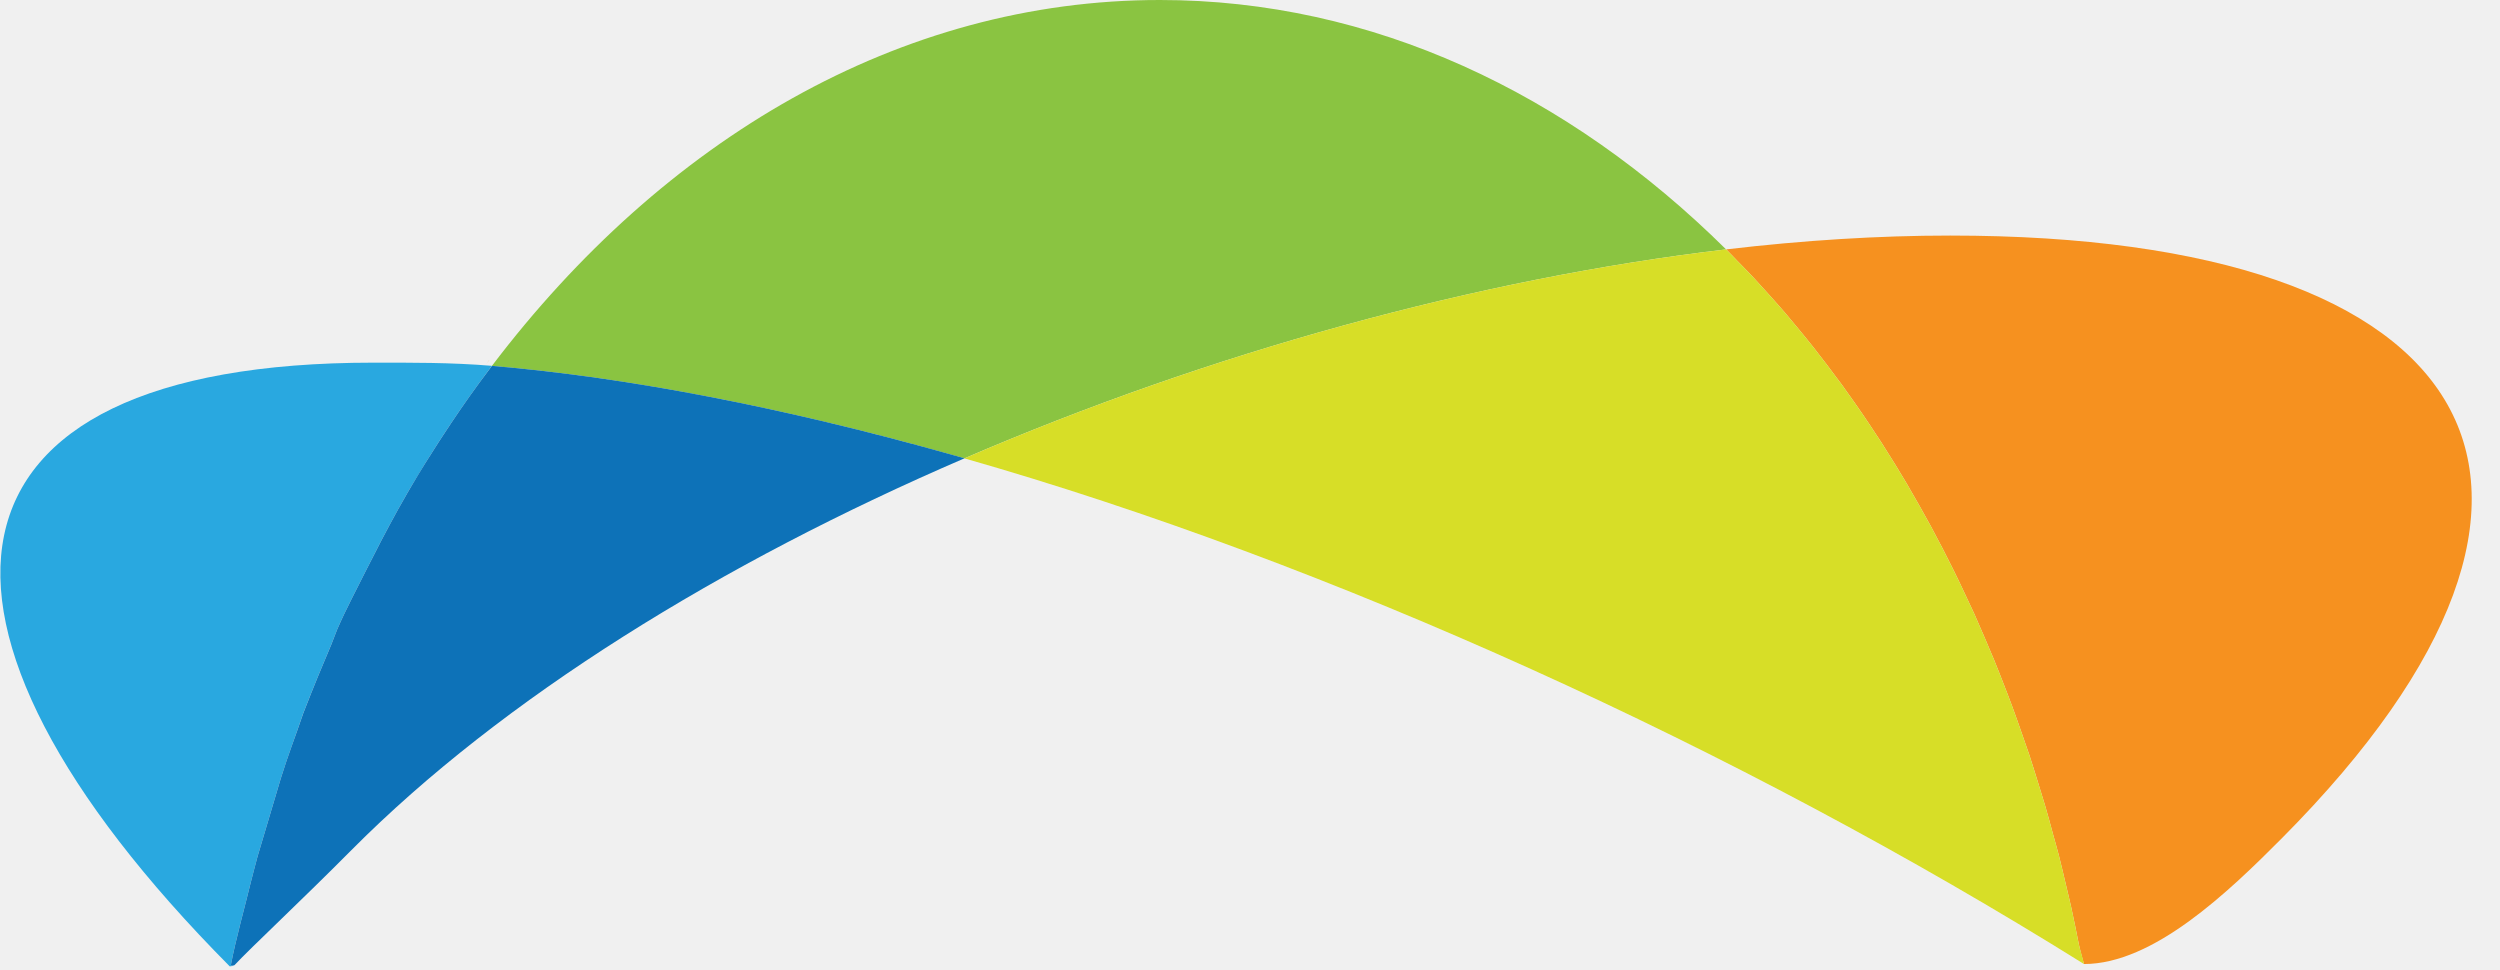
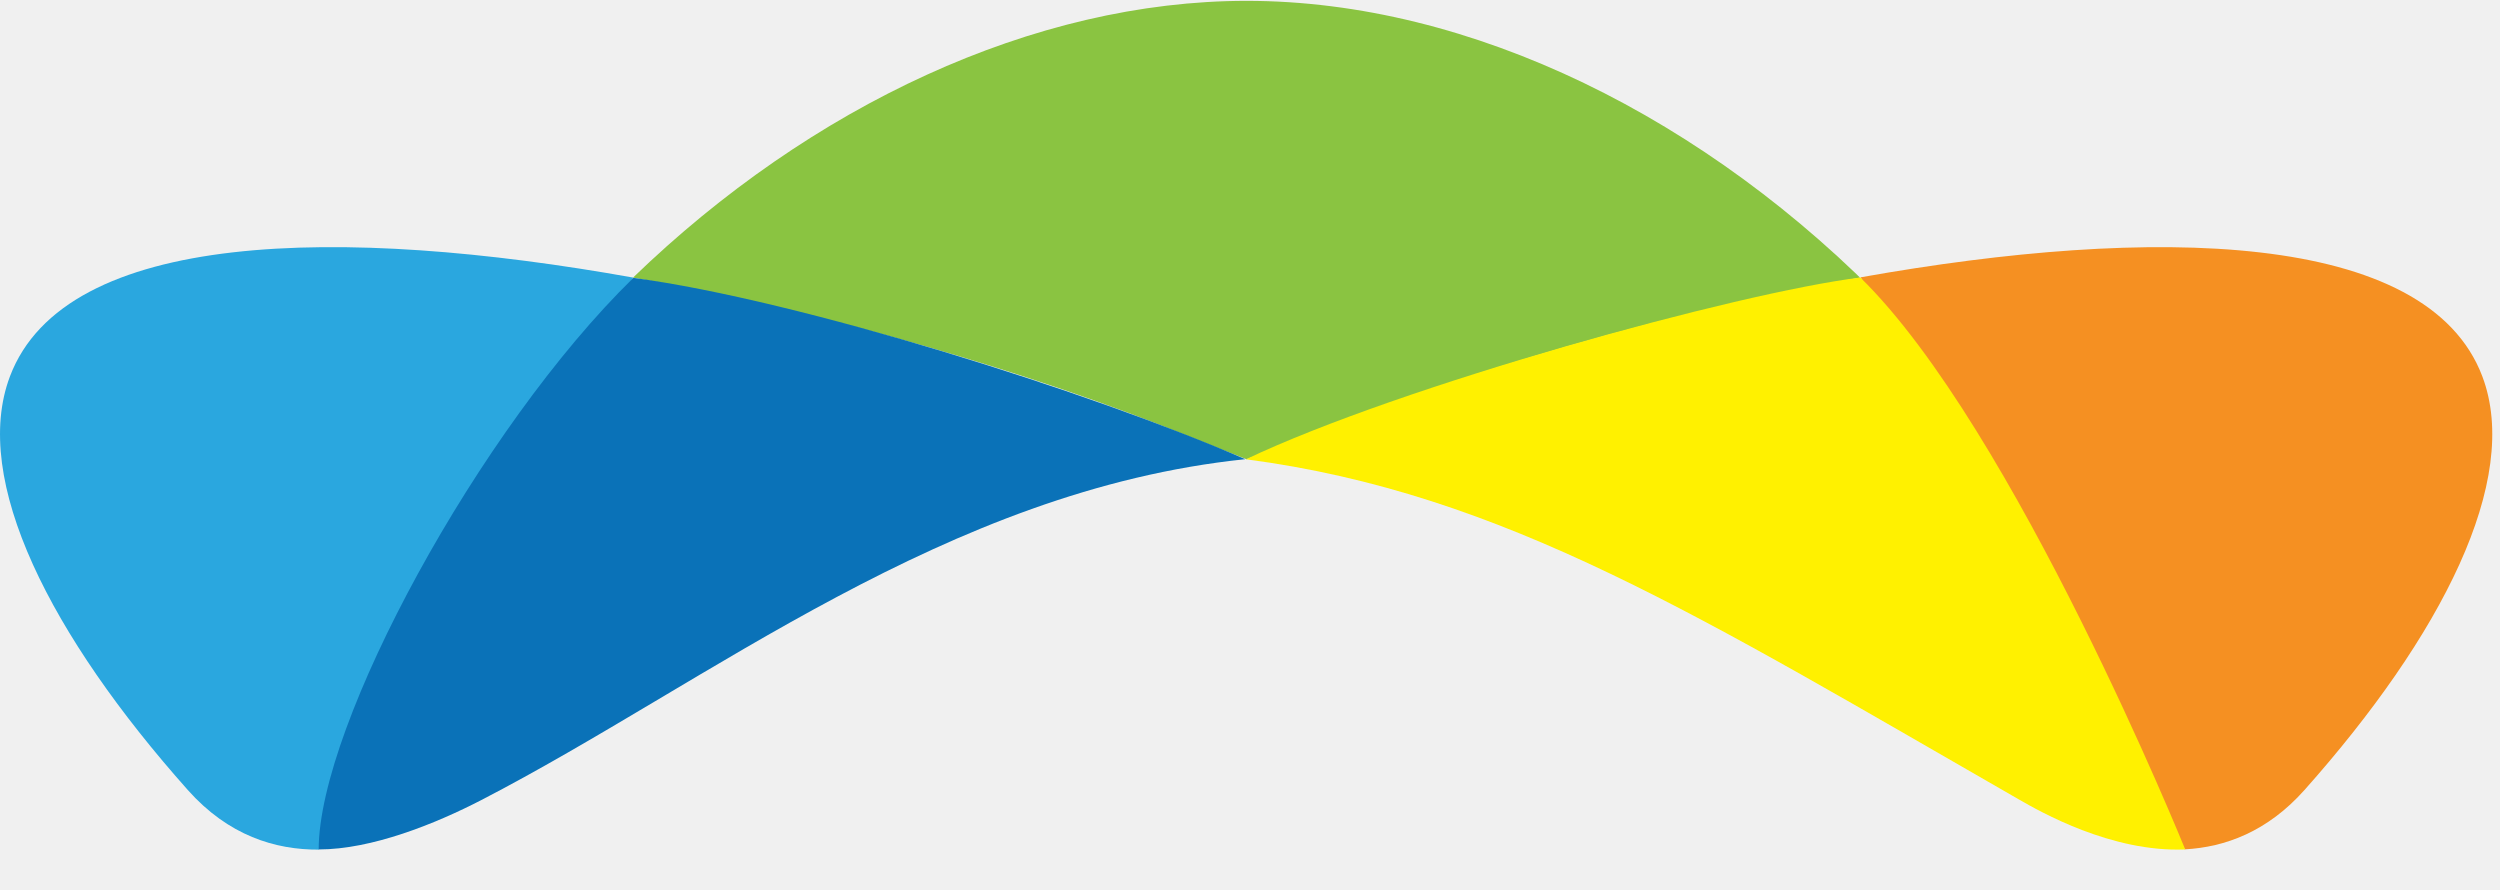
- <svg xmlns="http://www.w3.org/2000/svg" xmlns:xlink="http://www.w3.org/1999/xlink" width="49px" height="19px" viewBox="0 0 49 19" version="1.1">
-   <defs>
-     <path id="path-1" d="M1.741,0.284 C1.277,0.324 0.809,0.368 0.335,0.424 C0.406,0.494 0.474,0.568 0.544,0.64 C0.658,0.756 0.771,0.871 0.882,0.99 C0.974,1.088 1.064,1.189 1.154,1.289 C1.263,1.41 1.372,1.532 1.479,1.656 C1.568,1.76 1.656,1.866 1.744,1.972 C1.847,2.098 1.951,2.225 2.053,2.354 C2.14,2.463 2.225,2.574 2.309,2.686 C2.409,2.817 2.509,2.949 2.606,3.083 C2.689,3.196 2.771,3.312 2.852,3.429 C2.947,3.565 3.043,3.703 3.135,3.842 C3.215,3.961 3.293,4.081 3.372,4.201 C3.463,4.343 3.552,4.486 3.641,4.629 C3.717,4.753 3.792,4.878 3.867,5.003 C3.953,5.149 4.038,5.297 4.121,5.445 C4.194,5.573 4.266,5.702 4.336,5.832 C4.418,5.983 4.498,6.135 4.578,6.29 C4.646,6.421 4.713,6.553 4.779,6.687 C4.857,6.842 4.932,7 5.006,7.158 C5.071,7.294 5.135,7.43 5.197,7.567 C5.269,7.728 5.34,7.891 5.409,8.054 C5.469,8.192 5.528,8.33 5.586,8.471 C5.655,8.637 5.72,8.806 5.785,8.975 C5.84,9.116 5.895,9.256 5.947,9.399 C6.011,9.57 6.072,9.745 6.132,9.919 C6.182,10.062 6.233,10.204 6.281,10.348 C6.34,10.528 6.395,10.709 6.452,10.891 C6.496,11.033 6.542,11.175 6.583,11.318 C6.639,11.507 6.69,11.697 6.742,11.888 C6.78,12.029 6.82,12.168 6.857,12.31 C6.908,12.513 6.956,12.718 7.004,12.923 C7.035,13.056 7.069,13.187 7.097,13.319 C7.15,13.557 7.197,13.797 7.245,14.038 C7.264,14.135 7.328,14.334 7.347,14.431 C7.34,14.34 6.643,6.152 1.741,0.284" />
-     <path d="M4.818,11.062 C4.836,11.158 4.901,11.359 4.919,11.455 C4.901,11.358 4.837,11.159 4.818,11.062 M4.67,10.343 C4.723,10.581 4.77,10.821 4.818,11.062 C4.77,10.821 4.723,10.58 4.67,10.343 M1.213,1.653 C1.289,1.778 1.365,1.902 1.439,2.027 C1.365,1.902 1.289,1.777 1.213,1.653 M0.179,0.107 C0.262,0.221 0.343,0.336 0.425,0.453 C0.343,0.336 0.262,0.22 0.179,0.107" id="path-3" />
-     <path id="path-5" d="M0.763,0.289 C0.647,0.433 0.53,0.575 0.417,0.723 L0.417,0.723 L0.418,0.722 C3.119,0.95 6.161,1.548 9.369,2.447 C9.469,2.475 9.569,2.503 9.67,2.532 C9.475,2.45 5.579,0.816 0.763,0.289" />
-     <path id="path-7" d="M0.418,0.226 L0.417,0.227 C3.205,0.462 6.357,1.092 9.677,2.04 C9.677,2.04 9.675,2.038 9.67,2.036 C9.569,2.007 9.469,1.979 9.369,1.951 C6.161,1.052 3.119,0.454 0.418,0.226" />
-   </defs>
-   <g id="navigation-states" stroke="none" stroke-width="1" fill="none" fill-rule="evenodd">
-     <g id="Mobile-320-speck-5" transform="translate(-14, -17)">
-       <g id="logo-topcoder-mobile" transform="translate(14, 17)">
-         <path d="M33.831,4.888 C30.732,1.819 26.893,1.13686838e-13 22.733,1.13686838e-13 C17.627,1.13686838e-13 13.004,2.74 9.641,7.172 C12.429,7.407 15.58,8.036 18.902,8.984 C23.694,6.92 28.963,5.463 33.831,4.888" id="Fill-1" fill="#8AC441" />
-         <path d="M38.225,4.617 C36.817,4.617 35.345,4.71 33.834,4.888 C33.905,4.958 33.973,5.032 34.043,5.104 C34.157,5.22 34.27,5.335 34.381,5.454 C34.473,5.553 34.562,5.654 34.653,5.753 C34.762,5.875 34.871,5.996 34.978,6.12 C35.067,6.224 35.154,6.33 35.242,6.436 C35.346,6.562 35.45,6.689 35.552,6.818 C35.639,6.928 35.723,7.038 35.808,7.15 C35.908,7.281 36.007,7.413 36.105,7.547 C36.188,7.662 36.27,7.777 36.351,7.893 C36.446,8.03 36.542,8.167 36.634,8.306 C36.714,8.425 36.792,8.545 36.871,8.666 C36.961,8.807 37.051,8.95 37.14,9.094 C37.216,9.218 37.291,9.343 37.366,9.468 C37.452,9.614 37.536,9.761 37.62,9.91 C37.693,10.038 37.764,10.166 37.835,10.296 C37.917,10.447 37.997,10.6 38.077,10.754 C38.145,10.885 38.212,11.017 38.278,11.151 C38.356,11.307 38.431,11.464 38.505,11.623 C38.57,11.758 38.634,11.894 38.696,12.031 C38.768,12.192 38.839,12.355 38.908,12.518 C38.968,12.657 39.027,12.795 39.085,12.936 C39.153,13.102 39.219,13.27 39.284,13.439 C39.339,13.58 39.394,13.72 39.446,13.863 C39.51,14.035 39.57,14.209 39.631,14.383 C39.681,14.526 39.732,14.668 39.78,14.812 C39.839,14.992 39.894,15.174 39.951,15.355 C39.995,15.497 40.04,15.639 40.082,15.783 C40.138,15.971 40.189,16.162 40.24,16.353 C40.279,16.493 40.319,16.632 40.356,16.774 C40.407,16.977 40.455,17.183 40.503,17.387 C40.534,17.52 40.568,17.651 40.596,17.783 C40.649,18.021 40.696,18.261 40.744,18.502 C40.763,18.6 40.846,18.895 40.846,18.895 C42.207,18.895 43.675,17.486 44.734,16.42 C51.591,9.515 48.677,4.617 38.225,4.617" id="Fill-2" fill="#F6911F" />
-         <path id="Fill-3" fill="#8AC441" d="M37.366,9.468 C37.452,9.614 37.536,9.761 37.62,9.91 C37.536,9.761 37.452,9.614 37.366,9.468" />
-         <path id="Fill-4" fill="#8AC441" d="M36.871,8.666 C36.961,8.807 37.051,8.95 37.14,9.094 C37.051,8.95 36.961,8.807 36.871,8.666" />
-         <path id="Fill-5" fill="#8AC441" d="M35.242,6.436 C35.346,6.562 35.45,6.689 35.552,6.818 C35.45,6.689 35.346,6.562 35.242,6.436" />
-         <path id="Fill-6" fill="#8AC441" d="M34.653,5.753 C34.762,5.875 34.871,5.996 34.978,6.12 C34.871,5.996 34.762,5.875 34.653,5.753" />
-         <path id="Fill-7" fill="#8AC441" d="M35.808,7.15 C35.908,7.281 36.007,7.413 36.105,7.547 C36.007,7.413 35.908,7.281 35.808,7.15" />
-         <path id="Fill-8" fill="#8AC441" d="M34.043,5.104 C34.157,5.22 34.27,5.335 34.381,5.454 C34.27,5.335 34.157,5.22 34.043,5.104" />
-         <path id="Fill-9" fill="#8AC441" d="M36.351,7.893 C36.446,8.03 36.542,8.167 36.634,8.306 C36.542,8.167 36.446,8.03 36.351,7.893" />
-         <path id="Fill-10" fill="#F4CA14" d="M34.381,5.454 C34.473,5.553 34.562,5.654 34.653,5.753 C34.562,5.654 34.473,5.553 34.381,5.454" />
-         <path id="Fill-11" fill="#F4CA14" d="M33.834,4.888 L33.831,4.888 C33.902,4.959 33.972,5.032 34.043,5.104 C33.973,5.032 33.905,4.958 33.834,4.888" />
-         <path id="Fill-12" fill="#F4CA14" d="M37.14,9.094 C37.216,9.218 37.291,9.343 37.366,9.468 C37.291,9.343 37.216,9.218 37.14,9.094" />
-         <path id="Fill-13" fill="#F4CA14" d="M36.634,8.306 C36.714,8.425 36.792,8.545 36.871,8.666 C36.792,8.545 36.714,8.425 36.634,8.306" />
-         <path id="Fill-14" fill="#F4CA14" d="M36.105,7.547 C36.188,7.661 36.27,7.777 36.351,7.893 C36.27,7.777 36.188,7.662 36.105,7.547" />
-         <path id="Fill-15" fill="#F4CA14" d="M34.978,6.12 C35.067,6.224 35.154,6.33 35.242,6.436 C35.154,6.33 35.067,6.224 34.978,6.12" />
-         <path id="Fill-16" fill="#F4CA14" d="M35.552,6.818 C35.639,6.928 35.723,7.038 35.808,7.15 C35.723,7.038 35.639,6.928 35.552,6.818" />
-         <path d="M40.846,18.895 C40.827,18.798 40.763,18.599 40.744,18.502 C40.696,18.261 40.649,18.021 40.596,17.783 C40.568,17.651 40.534,17.52 40.503,17.387 C40.455,17.183 40.407,16.977 40.356,16.774 C40.319,16.632 40.279,16.493 40.24,16.353 C40.189,16.162 40.138,15.971 40.082,15.783 C40.04,15.639 39.995,15.497 39.951,15.355 C39.894,15.174 39.838,14.992 39.78,14.812 C39.732,14.668 39.681,14.526 39.631,14.383 C39.57,14.209 39.51,14.035 39.446,13.863 C39.394,13.72 39.339,13.58 39.284,13.439 C39.219,13.27 39.153,13.102 39.085,12.936 C39.027,12.795 38.968,12.657 38.908,12.518 C38.839,12.355 38.768,12.192 38.696,12.031 C38.634,11.894 38.57,11.758 38.505,11.623 C38.431,11.464 38.356,11.307 38.278,11.151 C38.212,11.017 38.145,10.885 38.077,10.754 C37.997,10.6 37.917,10.447 37.835,10.296 C37.764,10.166 37.693,10.038 37.62,9.91 C37.536,9.761 37.452,9.614 37.366,9.468 C37.291,9.343 37.216,9.218 37.14,9.094 C37.051,8.95 36.961,8.807 36.871,8.666 C36.792,8.545 36.714,8.425 36.634,8.306 C36.542,8.167 36.446,8.03 36.351,7.893 C36.27,7.777 36.188,7.661 36.105,7.547 C36.007,7.413 35.908,7.281 35.808,7.15 C35.723,7.038 35.639,6.928 35.552,6.818 C35.45,6.689 35.346,6.562 35.242,6.436 C35.154,6.33 35.067,6.224 34.978,6.12 C34.871,5.996 34.762,5.875 34.653,5.753 C34.562,5.654 34.473,5.553 34.381,5.454 C34.27,5.335 34.157,5.22 34.043,5.104 C33.972,5.032 33.902,4.959 33.831,4.888 C28.963,5.463 23.694,6.92 18.902,8.984 C26.061,11.027 34.051,14.652 40.846,18.895" id="Fill-17" fill="#D7DE27" />
-         <path d="M9.638,7.17 L9.585,7.246 C9.328,7.588 9.077,7.941 8.835,8.304 C8.787,8.375 8.741,8.447 8.694,8.518 C8.664,8.565 8.633,8.613 8.601,8.66 C8.416,8.946 8.236,9.236 8.061,9.532 C8.032,9.581 8.003,9.631 7.974,9.681 L7.964,9.699 C7.85,9.896 7.739,10.097 7.63,10.3 C7.576,10.401 7.522,10.503 7.468,10.606 C7.415,10.708 7.362,10.811 7.31,10.915 C7.271,10.991 7.231,11.066 7.193,11.143 C6.991,11.55 6.793,11.913 6.609,12.336 C6.574,12.417 6.529,12.551 6.494,12.631 C6.307,13.073 6.157,13.432 5.943,13.98 C5.782,14.457 5.653,14.78 5.505,15.252 L5.047,16.791 C5.025,16.879 4.939,17.195 4.918,17.284 C4.803,17.762 4.618,18.42 4.526,18.91 C4.523,18.924 4.533,18.934 4.593,18.918 L4.557,18.934 L4.503,18.941 C-2.203,12.18 -1.521,7.108 7.317,7.108 C8.058,7.108 8.833,7.103 9.638,7.17" id="Fill-18" fill="#29A8E0" />
-         <path d="M8.549,8.548 C8.364,8.834 8.183,9.123 8.008,9.42 C8.182,9.123 8.364,8.834 8.549,8.548" id="Fill-19" fill="#29A8E0" />
-         <path id="Fill-20" fill="#EDB035" d="M9.589,7.059 L9.532,7.133 L9.586,7.058 L9.589,7.059" />
-         <path d="M18.904,8.983 C14.138,11.035 9.845,13.686 6.886,16.664 C5.933,17.625 4.908,18.582 4.595,18.918 L4.592,18.918 C4.533,18.934 4.523,18.924 4.526,18.91 C4.618,18.42 4.803,17.762 4.918,17.284 C4.938,17.195 5.025,16.879 5.047,16.791 L5.505,15.252 C5.652,14.78 5.782,14.457 5.944,13.98 C6.157,13.432 6.307,13.073 6.494,12.632 C6.529,12.551 6.574,12.417 6.609,12.336 C6.793,11.913 6.991,11.55 7.193,11.143 C7.231,11.066 7.271,10.991 7.31,10.915 C7.362,10.811 7.415,10.708 7.468,10.606 C7.522,10.503 7.576,10.401 7.63,10.3 C7.739,10.096 7.85,9.896 7.964,9.699 L7.974,9.681 C8.003,9.631 8.032,9.581 8.061,9.532 C8.235,9.235 8.416,8.946 8.601,8.66 C8.633,8.613 8.664,8.565 8.694,8.518 C8.741,8.447 8.786,8.375 8.835,8.304 C9.077,7.941 9.327,7.588 9.586,7.246 L9.642,7.171 C12.343,7.399 15.386,7.996 18.593,8.895 C18.696,8.924 18.799,8.954 18.904,8.983" id="Fill-21" fill="#0D72B8" />
-         <g id="Group-24" transform="translate(33.49894, 4.464286)">
-           <mask id="mask-2" fill="white">
-             <use xlink:href="#path-1" />
-           </mask>
-           <g id="Clip-23" />
-           <path d="M1.741,0.284 C1.277,0.324 0.809,0.368 0.335,0.424 C0.406,0.494 0.474,0.568 0.544,0.64 C0.658,0.756 0.771,0.871 0.882,0.99 C0.974,1.088 1.064,1.189 1.154,1.289 C1.263,1.41 1.372,1.532 1.479,1.656 C1.568,1.76 1.656,1.866 1.744,1.972 C1.847,2.098 1.951,2.225 2.053,2.354 C2.14,2.463 2.225,2.574 2.309,2.686 C2.409,2.817 2.509,2.949 2.606,3.083 C2.689,3.196 2.771,3.312 2.852,3.429 C2.947,3.565 3.043,3.703 3.135,3.842 C3.215,3.961 3.293,4.081 3.372,4.201 C3.463,4.343 3.552,4.486 3.641,4.629 C3.717,4.753 3.792,4.878 3.867,5.003 C3.953,5.149 4.038,5.297 4.121,5.445 C4.194,5.573 4.266,5.702 4.336,5.832 C4.418,5.983 4.498,6.135 4.578,6.29 C4.646,6.421 4.713,6.553 4.779,6.687 C4.857,6.842 4.932,7 5.006,7.158 C5.071,7.294 5.135,7.43 5.197,7.567 C5.269,7.728 5.34,7.891 5.409,8.054 C5.469,8.192 5.528,8.33 5.586,8.471 C5.655,8.637 5.72,8.806 5.785,8.975 C5.84,9.116 5.895,9.256 5.947,9.399 C6.011,9.57 6.072,9.745 6.132,9.919 C6.182,10.062 6.233,10.204 6.281,10.348 C6.34,10.528 6.395,10.709 6.452,10.891 C6.496,11.033 6.542,11.175 6.583,11.318 C6.639,11.507 6.69,11.697 6.742,11.888 C6.78,12.029 6.82,12.168 6.857,12.31 C6.908,12.513 6.956,12.718 7.004,12.923 C7.035,13.056 7.069,13.187 7.097,13.319 C7.15,13.557 7.197,13.797 7.245,14.038 C7.264,14.135 7.328,14.334 7.347,14.431 C7.34,14.34 6.643,6.152 1.741,0.284" id="Fill-22" mask="url(#mask-2)" />
-         </g>
-         <g id="Group-27" transform="translate(35.9264, 7.440476)">
-           <mask id="mask-4" fill="white">
-             <use xlink:href="#path-3" />
-           </mask>
-           <g id="Clip-26" />
-           <path d="M4.818,11.062 C4.836,11.158 4.901,11.359 4.919,11.455 C4.901,11.358 4.837,11.159 4.818,11.062 M4.67,10.343 C4.723,10.581 4.77,10.821 4.818,11.062 C4.77,10.821 4.723,10.58 4.67,10.343 M1.213,1.653 C1.289,1.778 1.365,1.902 1.439,2.027 C1.365,1.902 1.289,1.777 1.213,1.653 M0.179,0.107 C0.262,0.221 0.343,0.336 0.425,0.453 C0.343,0.336 0.262,0.22 0.179,0.107" id="Fill-25" mask="url(#mask-4)" />
-         </g>
-         <g id="Group-30" transform="translate(9.224345, 6.448413)">
-           <mask id="mask-6" fill="white">
-             <use xlink:href="#path-5" />
-           </mask>
-           <g id="Clip-29" />
-           <path d="M0.763,0.289 C0.647,0.433 0.53,0.575 0.417,0.723 L0.417,0.723 L0.418,0.722 C3.119,0.95 6.161,1.548 9.369,2.447 C9.469,2.475 9.569,2.503 9.67,2.532 C9.475,2.45 5.579,0.816 0.763,0.289" id="Fill-28" mask="url(#mask-6)" />
-         </g>
-         <g id="Group-33" transform="translate(9.224345, 6.944444)">
-           <mask id="mask-8" fill="white">
-             <use xlink:href="#path-7" />
-           </mask>
-           <g id="Clip-32" />
-           <path d="M0.418,0.226 L0.417,0.227 C3.205,0.462 6.357,1.092 9.677,2.04 C9.677,2.04 9.675,2.038 9.67,2.036 C9.569,2.007 9.469,1.979 9.369,1.951 C6.161,1.052 3.119,0.454 0.418,0.226" id="Fill-31" mask="url(#mask-8)" />
+ <svg xmlns="http://www.w3.org/2000/svg" width="59px" height="21px" viewBox="0 0 59 21" version="1.1">
+   <defs />
+   <g id="Profile-Web" stroke="none" stroke-width="1" fill="none" fill-rule="evenodd">
+     <g id="Profile-v2-Edit-Profile" transform="translate(-250, -15)">
+       <g id="logo_mobile" transform="translate(250, 15)">
+         <g id="Group-2">
+           <path d="M14.949,6.552 C8.045,5.315 1.54,5.422 0.234,8.885 C-0.687,11.326 1.197,15.01 4.433,18.645 C5.387,19.717 6.491,20.058 7.528,20.051 C8.487,15.285 12.313,10.192 14.949,6.552 Z" id="Fill-1" fill="#2AA7DF" />
+           <path d="M30.891,10.255 C34.435,8.82 39.257,7.382 43.898,6.551 C44.136,6.78 44.369,7.016 44.599,7.255 C40.294,2.779 34.713,0.02 29.419,0.02 C24.409,0.02 19.14,2.492 14.94,6.551 C19.581,7.382 24.403,8.82 27.948,10.255 C28.396,10.437 28.891,10.632 29.419,10.839 C29.948,10.632 30.442,10.437 30.891,10.255 Z" id="Fill-4" fill="#8AC441" />
+           <path d="M14.948,6.557 C11.304,10.119 7.521,17.096 7.521,20.047 C8.778,20.047 10.278,19.44 11.36,18.881 C16.751,16.094 22.323,11.572 29.388,10.837 C25.801,9.272 18.875,7.084 14.948,6.557 Z" id="Fill-7" fill="#0A72B8" />
+           <path d="M43.909,6.545 C50.798,5.316 57.28,5.429 58.584,8.885 C59.505,11.326 57.62,15.01 54.385,18.645 C53.513,19.624 52.515,19.994 51.559,20.045 C48.558,13.795 47.932,12.67 43.909,6.545 Z" id="Fill-9" fill="#F59022" />
+           <path d="M43.903,6.549 C47.546,10.111 51.571,20.047 51.571,20.047 C49.832,20.12 48.142,19.152 47.644,18.866 C40.167,14.575 35.515,11.64 29.404,10.839 C33.044,9.108 40.991,6.912 43.903,6.549 Z" id="Fill-12" fill="#FFF100" />
        </g>
      </g>
    </g>
  </g>
</svg>
